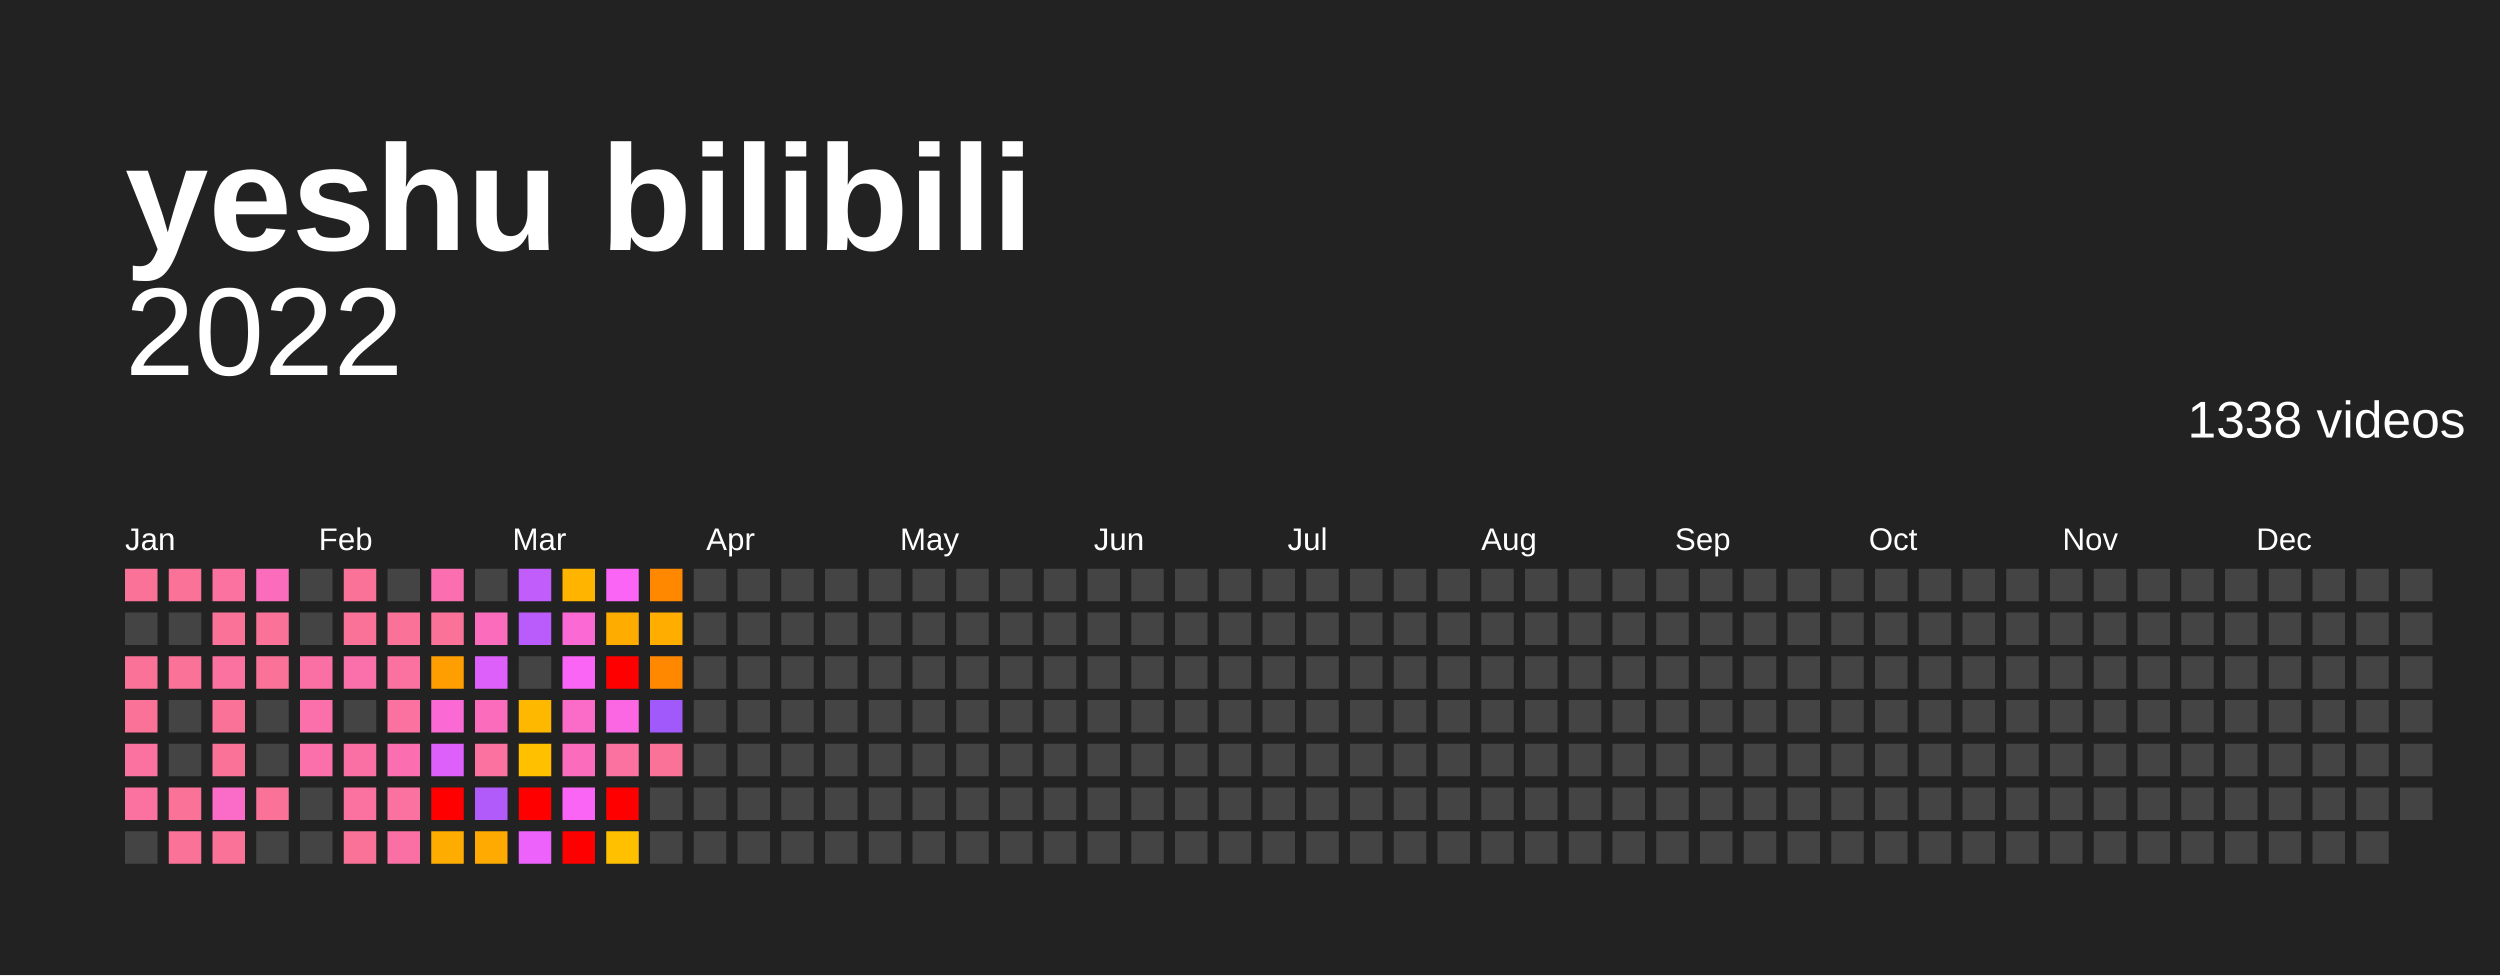
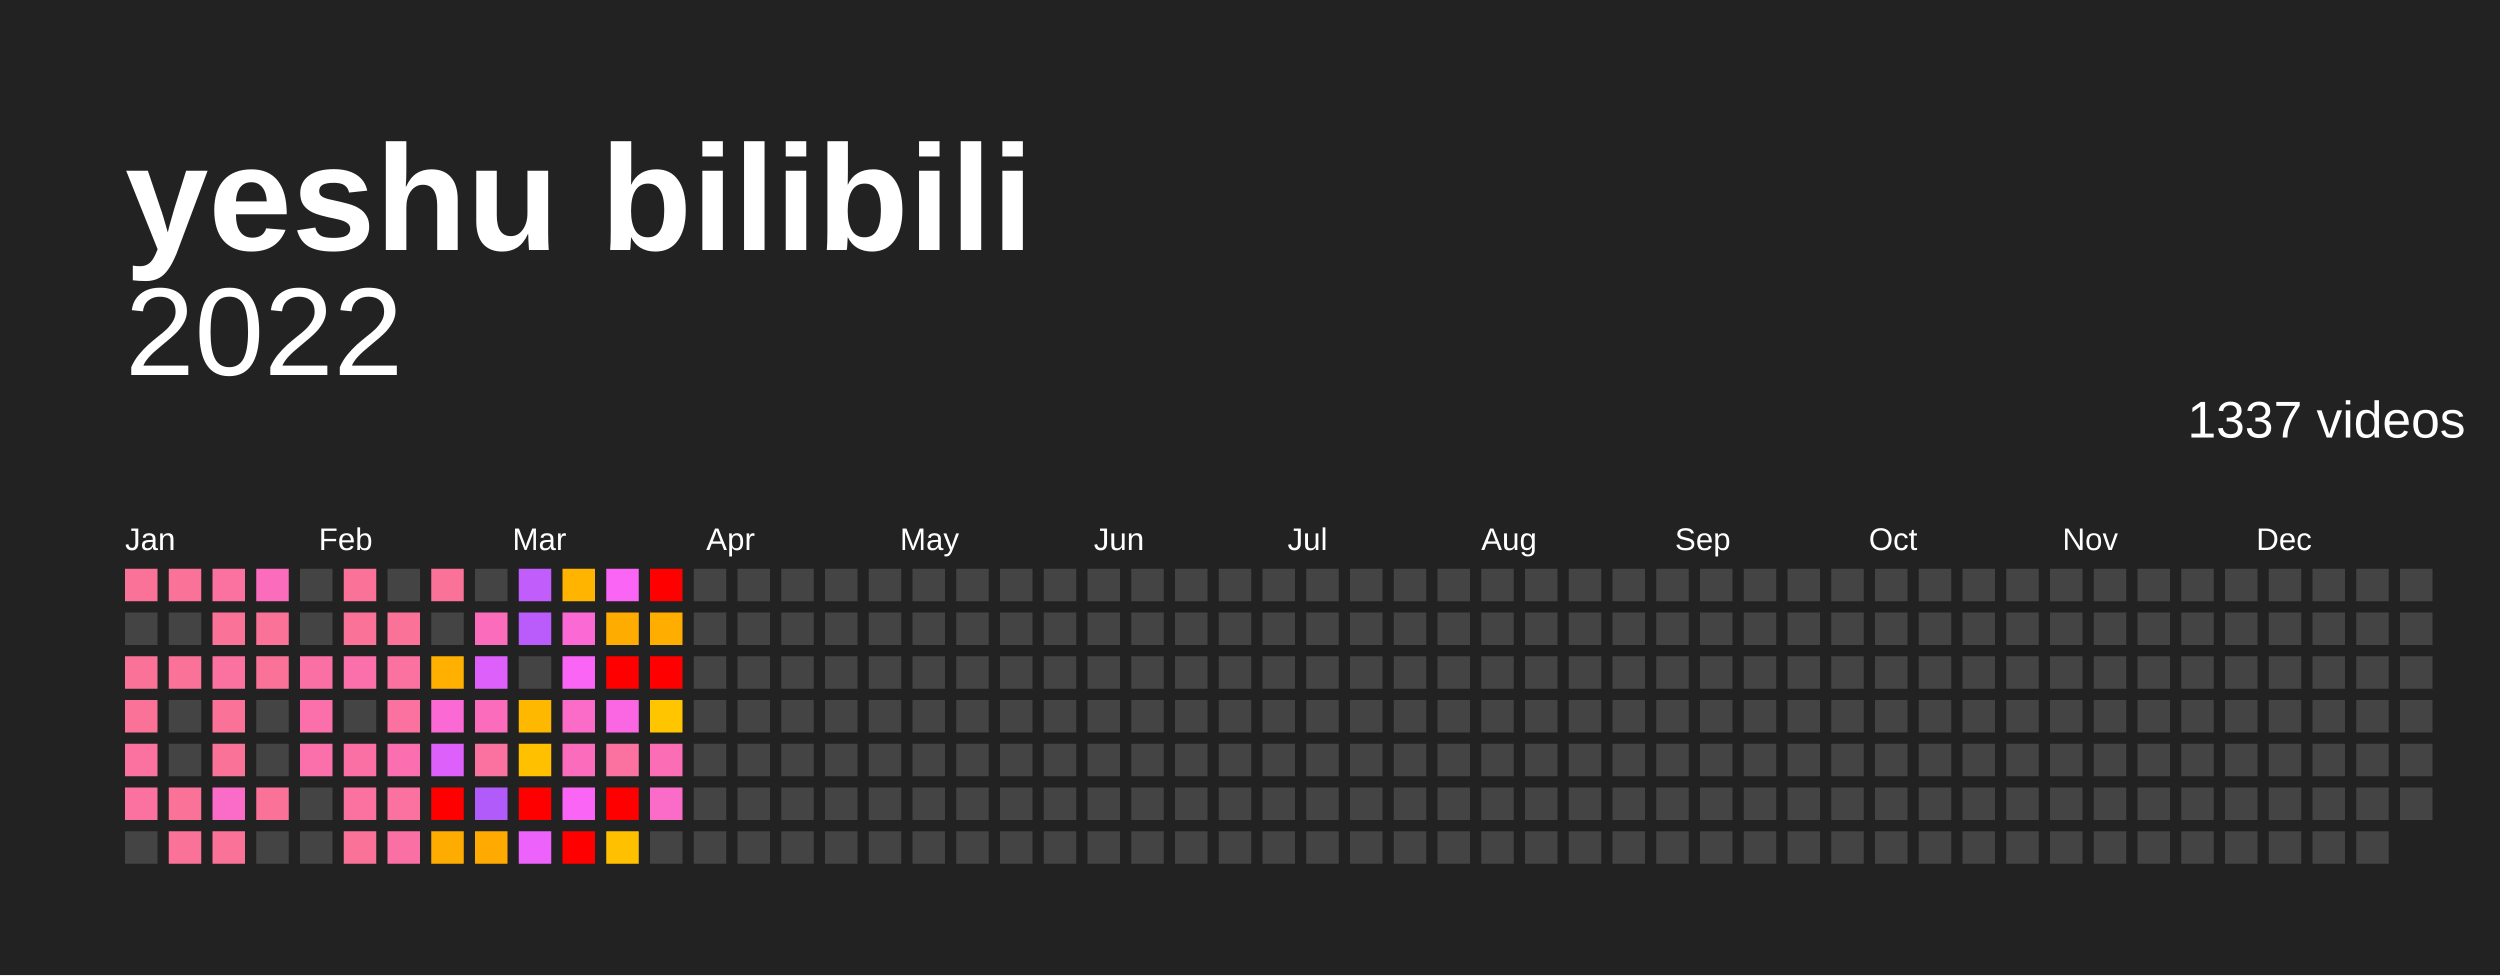
<svg xmlns="http://www.w3.org/2000/svg" baseProfile="full" height="78mm" version="1.1" viewBox="0,0,200,78" width="200mm">
  <defs />
  <rect fill="#222222" height="78" width="200" x="0" y="0" />
  <text fill="#FFFFFF" style="font-size:12px; font-family:Arial; font-weight:bold;" x="10" y="20">yeshu bilibili</text>
  <text alignment-baseline="hanging" fill="#FFFFFF" style="font-size:10.0px; font-family:Arial;" x="10" y="30">2022</text>
-   <text alignment-baseline="hanging" fill="#FFFFFF" style="font-size:4.125px; font-family:Arial;" x="175" y="35">1338 videos</text>
+   <text alignment-baseline="hanging" fill="#FFFFFF" style="font-size:4.125px; font-family:Arial;" x="175" y="35">1337 videos</text>
  <text fill="#FFFFFF" style="font-size:2.5px; font-family:Arial" x="10.0" y="44">Jan</text>
  <text fill="#FFFFFF" style="font-size:2.5px; font-family:Arial" x="25.5" y="44">Feb</text>
  <text fill="#FFFFFF" style="font-size:2.5px; font-family:Arial" x="41.0" y="44">Mar</text>
  <text fill="#FFFFFF" style="font-size:2.5px; font-family:Arial" x="56.5" y="44">Apr</text>
  <text fill="#FFFFFF" style="font-size:2.5px; font-family:Arial" x="72.0" y="44">May</text>
  <text fill="#FFFFFF" style="font-size:2.5px; font-family:Arial" x="87.5" y="44">Jun</text>
  <text fill="#FFFFFF" style="font-size:2.5px; font-family:Arial" x="103.0" y="44">Jul</text>
  <text fill="#FFFFFF" style="font-size:2.5px; font-family:Arial" x="118.5" y="44">Aug</text>
  <text fill="#FFFFFF" style="font-size:2.5px; font-family:Arial" x="134.0" y="44">Sep</text>
  <text fill="#FFFFFF" style="font-size:2.5px; font-family:Arial" x="149.5" y="44">Oct</text>
  <text fill="#FFFFFF" style="font-size:2.5px; font-family:Arial" x="165.0" y="44">Nov</text>
  <text fill="#FFFFFF" style="font-size:2.5px; font-family:Arial" x="180.5" y="44">Dec</text>
  <rect fill="#fb7299" height="2.6" width="2.6" x="10.0" y="45.5" />
  <rect fill="#444444" height="2.6" width="2.6" x="10.0" y="49.0" />
  <rect fill="#fb7299" height="2.6" width="2.6" x="10.0" y="52.5" />
  <rect fill="#fb7299" height="2.6" width="2.6" x="10.0" y="56.0" />
  <rect fill="#fb719f" height="2.6" width="2.6" x="10.0" y="59.5" />
  <rect fill="#fb719f" height="2.6" width="2.6" x="10.0" y="63.0" />
  <rect fill="#444444" height="2.6" width="2.6" x="10.0" y="66.5" />
  <rect fill="#fb7299" height="2.6" width="2.6" x="13.5" y="45.5" />
  <rect fill="#444444" height="2.6" width="2.6" x="13.5" y="49.0" />
  <rect fill="#fb7299" height="2.6" width="2.6" x="13.5" y="52.5" />
  <rect fill="#444444" height="2.6" width="2.6" x="13.5" y="56.0" />
  <rect fill="#444444" height="2.6" width="2.6" x="13.5" y="59.5" />
  <rect fill="#fb7299" height="2.6" width="2.6" x="13.5" y="63.0" />
  <rect fill="#fb7299" height="2.6" width="2.6" x="13.5" y="66.5" />
  <rect fill="#fb719f" height="2.6" width="2.6" x="17.0" y="45.5" />
  <rect fill="#fb7299" height="2.6" width="2.6" x="17.0" y="49.0" />
  <rect fill="#fb719f" height="2.6" width="2.6" x="17.0" y="52.5" />
  <rect fill="#fb7299" height="2.6" width="2.6" x="17.0" y="56.0" />
  <rect fill="#fb7299" height="2.6" width="2.6" x="17.0" y="59.5" />
  <rect fill="#fb6bc8" height="2.6" width="2.6" x="17.0" y="63.0" />
  <rect fill="#fb7299" height="2.6" width="2.6" x="17.0" y="66.5" />
  <rect fill="#fb6dbc" height="2.6" width="2.6" x="20.5" y="45.5" />
  <rect fill="#fb7299" height="2.6" width="2.6" x="20.5" y="49.0" />
  <rect fill="#fb7299" height="2.6" width="2.6" x="20.5" y="52.5" />
  <rect fill="#444444" height="2.6" width="2.6" x="20.5" y="56.0" />
  <rect fill="#444444" height="2.6" width="2.6" x="20.5" y="59.5" />
  <rect fill="#fb7299" height="2.6" width="2.6" x="20.5" y="63.0" />
  <rect fill="#444444" height="2.6" width="2.6" x="20.5" y="66.5" />
  <rect fill="#444444" height="2.6" width="2.6" x="24.0" y="45.5" />
  <rect fill="#444444" height="2.6" width="2.6" x="24.0" y="49.0" />
  <rect fill="#fb70a4" height="2.6" width="2.6" x="24.0" y="52.5" />
  <rect fill="#fb6faa" height="2.6" width="2.6" x="24.0" y="56.0" />
  <rect fill="#fb6faa" height="2.6" width="2.6" x="24.0" y="59.5" />
  <rect fill="#444444" height="2.6" width="2.6" x="24.0" y="63.0" />
  <rect fill="#444444" height="2.6" width="2.6" x="24.0" y="66.5" />
  <rect fill="#fb7299" height="2.6" width="2.6" x="27.5" y="45.5" />
  <rect fill="#fb7299" height="2.6" width="2.6" x="27.5" y="49.0" />
  <rect fill="#fb6faa" height="2.6" width="2.6" x="27.5" y="52.5" />
  <rect fill="#444444" height="2.6" width="2.6" x="27.5" y="56.0" />
  <rect fill="#fb70a4" height="2.6" width="2.6" x="27.5" y="59.5" />
  <rect fill="#fb719f" height="2.6" width="2.6" x="27.5" y="63.0" />
  <rect fill="#fb7299" height="2.6" width="2.6" x="27.5" y="66.5" />
  <rect fill="#444444" height="2.6" width="2.6" x="31.0" y="45.5" />
  <rect fill="#fb7299" height="2.6" width="2.6" x="31.0" y="49.0" />
  <rect fill="#fb719f" height="2.6" width="2.6" x="31.0" y="52.5" />
  <rect fill="#fb719f" height="2.6" width="2.6" x="31.0" y="56.0" />
  <rect fill="#fb6eb0" height="2.6" width="2.6" x="31.0" y="59.5" />
  <rect fill="#fb719f" height="2.6" width="2.6" x="31.0" y="63.0" />
  <rect fill="#fb70a4" height="2.6" width="2.6" x="31.0" y="66.5" />
-   <rect fill="#fb6eb0" height="2.6" width="2.6" x="34.5" y="45.5" />
-   <rect fill="#fb7299" height="2.6" width="2.6" x="34.5" y="49.0" />
-   <rect fill="#ff9e00" height="2.6" width="2.6" x="34.5" y="52.5" />
+   <rect fill="#fb7299" height="2.6" width="2.6" x="34.5" y="45.5" />
+   <rect fill="#444444" height="2.6" width="2.6" x="34.5" y="49.0" />
+   <rect fill="#ffb000" height="2.6" width="2.6" x="34.5" y="52.5" />
  <rect fill="#fb69d5" height="2.6" width="2.6" x="34.5" y="56.0" />
  <rect fill="#de60fb" height="2.6" width="2.6" x="34.5" y="59.5" />
  <rect fill="red" height="2.6" width="2.6" x="34.5" y="63.0" />
  <rect fill="#ffac00" height="2.6" width="2.6" x="34.5" y="66.5" />
  <rect fill="#444444" height="2.6" width="2.6" x="38.0" y="45.5" />
  <rect fill="#fb6dbc" height="2.6" width="2.6" x="38.0" y="49.0" />
  <rect fill="#de60fb" height="2.6" width="2.6" x="38.0" y="52.5" />
  <rect fill="#fb6dbc" height="2.6" width="2.6" x="38.0" y="56.0" />
  <rect fill="#fb719f" height="2.6" width="2.6" x="38.0" y="59.5" />
  <rect fill="#b15bfb" height="2.6" width="2.6" x="38.0" y="63.0" />
  <rect fill="#ffaa00" height="2.6" width="2.6" x="38.0" y="66.5" />
  <rect fill="#c05dfb" height="2.6" width="2.6" x="41.5" y="45.5" />
  <rect fill="#b95cfb" height="2.6" width="2.6" x="41.5" y="49.0" />
  <rect fill="#444444" height="2.6" width="2.6" x="41.5" y="52.5" />
  <rect fill="#ffb800" height="2.6" width="2.6" x="41.5" y="56.0" />
  <rect fill="#ffc000" height="2.6" width="2.6" x="41.5" y="59.5" />
  <rect fill="red" height="2.6" width="2.6" x="41.5" y="63.0" />
  <rect fill="#ec62fb" height="2.6" width="2.6" x="41.5" y="66.5" />
  <rect fill="#ffb400" height="2.6" width="2.6" x="45.0" y="45.5" />
  <rect fill="#fb69d5" height="2.6" width="2.6" x="45.0" y="49.0" />
  <rect fill="#fb65f6" height="2.6" width="2.6" x="45.0" y="52.5" />
  <rect fill="#fb6bc8" height="2.6" width="2.6" x="45.0" y="56.0" />
  <rect fill="#fb6dbc" height="2.6" width="2.6" x="45.0" y="59.5" />
  <rect fill="#fb65f6" height="2.6" width="2.6" x="45.0" y="63.0" />
  <rect fill="red" height="2.6" width="2.6" x="45.0" y="66.5" />
  <rect fill="#fb65f6" height="2.6" width="2.6" x="48.5" y="45.5" />
  <rect fill="#ffac00" height="2.6" width="2.6" x="48.5" y="49.0" />
  <rect fill="red" height="2.6" width="2.6" x="48.5" y="52.5" />
  <rect fill="#fb67e2" height="2.6" width="2.6" x="48.5" y="56.0" />
  <rect fill="#fb719f" height="2.6" width="2.6" x="48.5" y="59.5" />
  <rect fill="red" height="2.6" width="2.6" x="48.5" y="63.0" />
  <rect fill="#ffc000" height="2.6" width="2.6" x="48.5" y="66.5" />
-   <rect fill="#ff8800" height="2.6" width="2.6" x="52.0" y="45.5" />
+   <rect fill="red" height="2.6" width="2.6" x="52.0" y="45.5" />
  <rect fill="#ffae00" height="2.6" width="2.6" x="52.0" y="49.0" />
-   <rect fill="#ff8800" height="2.6" width="2.6" x="52.0" y="52.5" />
-   <rect fill="#a159fb" height="2.6" width="2.6" x="52.0" y="56.0" />
-   <rect fill="#fb7299" height="2.6" width="2.6" x="52.0" y="59.5" />
-   <rect fill="#444444" height="2.6" width="2.6" x="52.0" y="63.0" />
+   <rect fill="red" height="2.6" width="2.6" x="52.0" y="52.5" />
+   <rect fill="#ffc600" height="2.6" width="2.6" x="52.0" y="56.0" />
+   <rect fill="#fb6eb6" height="2.6" width="2.6" x="52.0" y="59.5" />
+   <rect fill="#fb6bc8" height="2.6" width="2.6" x="52.0" y="63.0" />
  <rect fill="#444444" height="2.6" width="2.6" x="52.0" y="66.5" />
  <rect fill="#444444" height="2.6" width="2.6" x="55.5" y="45.5" />
  <rect fill="#444444" height="2.6" width="2.6" x="55.5" y="49.0" />
  <rect fill="#444444" height="2.6" width="2.6" x="55.5" y="52.5" />
  <rect fill="#444444" height="2.6" width="2.6" x="55.5" y="56.0" />
  <rect fill="#444444" height="2.6" width="2.6" x="55.5" y="59.5" />
  <rect fill="#444444" height="2.6" width="2.6" x="55.5" y="63.0" />
  <rect fill="#444444" height="2.6" width="2.6" x="55.5" y="66.5" />
  <rect fill="#444444" height="2.6" width="2.6" x="59.0" y="45.5" />
  <rect fill="#444444" height="2.6" width="2.6" x="59.0" y="49.0" />
  <rect fill="#444444" height="2.6" width="2.6" x="59.0" y="52.5" />
  <rect fill="#444444" height="2.6" width="2.6" x="59.0" y="56.0" />
  <rect fill="#444444" height="2.6" width="2.6" x="59.0" y="59.5" />
  <rect fill="#444444" height="2.6" width="2.6" x="59.0" y="63.0" />
  <rect fill="#444444" height="2.6" width="2.6" x="59.0" y="66.5" />
  <rect fill="#444444" height="2.6" width="2.6" x="62.5" y="45.5" />
  <rect fill="#444444" height="2.6" width="2.6" x="62.5" y="49.0" />
  <rect fill="#444444" height="2.6" width="2.6" x="62.5" y="52.5" />
  <rect fill="#444444" height="2.6" width="2.6" x="62.5" y="56.0" />
  <rect fill="#444444" height="2.6" width="2.6" x="62.5" y="59.5" />
  <rect fill="#444444" height="2.6" width="2.6" x="62.5" y="63.0" />
  <rect fill="#444444" height="2.6" width="2.6" x="62.5" y="66.5" />
  <rect fill="#444444" height="2.6" width="2.6" x="66.0" y="45.5" />
  <rect fill="#444444" height="2.6" width="2.6" x="66.0" y="49.0" />
  <rect fill="#444444" height="2.6" width="2.6" x="66.0" y="52.5" />
  <rect fill="#444444" height="2.6" width="2.6" x="66.0" y="56.0" />
  <rect fill="#444444" height="2.6" width="2.6" x="66.0" y="59.5" />
  <rect fill="#444444" height="2.6" width="2.6" x="66.0" y="63.0" />
  <rect fill="#444444" height="2.6" width="2.6" x="66.0" y="66.5" />
  <rect fill="#444444" height="2.6" width="2.6" x="69.5" y="45.5" />
  <rect fill="#444444" height="2.6" width="2.6" x="69.5" y="49.0" />
  <rect fill="#444444" height="2.6" width="2.6" x="69.5" y="52.5" />
  <rect fill="#444444" height="2.6" width="2.6" x="69.5" y="56.0" />
  <rect fill="#444444" height="2.6" width="2.6" x="69.5" y="59.5" />
  <rect fill="#444444" height="2.6" width="2.6" x="69.5" y="63.0" />
  <rect fill="#444444" height="2.6" width="2.6" x="69.5" y="66.5" />
  <rect fill="#444444" height="2.6" width="2.6" x="73.0" y="45.5" />
  <rect fill="#444444" height="2.6" width="2.6" x="73.0" y="49.0" />
  <rect fill="#444444" height="2.6" width="2.6" x="73.0" y="52.5" />
  <rect fill="#444444" height="2.6" width="2.6" x="73.0" y="56.0" />
  <rect fill="#444444" height="2.6" width="2.6" x="73.0" y="59.5" />
  <rect fill="#444444" height="2.6" width="2.6" x="73.0" y="63.0" />
  <rect fill="#444444" height="2.6" width="2.6" x="73.0" y="66.5" />
  <rect fill="#444444" height="2.6" width="2.6" x="76.5" y="45.5" />
  <rect fill="#444444" height="2.6" width="2.6" x="76.5" y="49.0" />
  <rect fill="#444444" height="2.6" width="2.6" x="76.5" y="52.5" />
  <rect fill="#444444" height="2.6" width="2.6" x="76.5" y="56.0" />
  <rect fill="#444444" height="2.6" width="2.6" x="76.5" y="59.5" />
  <rect fill="#444444" height="2.6" width="2.6" x="76.5" y="63.0" />
  <rect fill="#444444" height="2.6" width="2.6" x="76.5" y="66.5" />
  <rect fill="#444444" height="2.6" width="2.6" x="80.0" y="45.5" />
  <rect fill="#444444" height="2.6" width="2.6" x="80.0" y="49.0" />
  <rect fill="#444444" height="2.6" width="2.6" x="80.0" y="52.5" />
  <rect fill="#444444" height="2.6" width="2.6" x="80.0" y="56.0" />
  <rect fill="#444444" height="2.6" width="2.6" x="80.0" y="59.5" />
  <rect fill="#444444" height="2.6" width="2.6" x="80.0" y="63.0" />
  <rect fill="#444444" height="2.6" width="2.6" x="80.0" y="66.5" />
  <rect fill="#444444" height="2.6" width="2.6" x="83.5" y="45.5" />
  <rect fill="#444444" height="2.6" width="2.6" x="83.5" y="49.0" />
  <rect fill="#444444" height="2.6" width="2.6" x="83.5" y="52.5" />
  <rect fill="#444444" height="2.6" width="2.6" x="83.5" y="56.0" />
  <rect fill="#444444" height="2.6" width="2.6" x="83.5" y="59.5" />
  <rect fill="#444444" height="2.6" width="2.6" x="83.5" y="63.0" />
  <rect fill="#444444" height="2.6" width="2.6" x="83.5" y="66.5" />
  <rect fill="#444444" height="2.6" width="2.6" x="87.0" y="45.5" />
  <rect fill="#444444" height="2.6" width="2.6" x="87.0" y="49.0" />
  <rect fill="#444444" height="2.6" width="2.6" x="87.0" y="52.5" />
  <rect fill="#444444" height="2.6" width="2.6" x="87.0" y="56.0" />
  <rect fill="#444444" height="2.6" width="2.6" x="87.0" y="59.5" />
  <rect fill="#444444" height="2.6" width="2.6" x="87.0" y="63.0" />
  <rect fill="#444444" height="2.6" width="2.6" x="87.0" y="66.5" />
  <rect fill="#444444" height="2.6" width="2.6" x="90.5" y="45.5" />
  <rect fill="#444444" height="2.6" width="2.6" x="90.5" y="49.0" />
  <rect fill="#444444" height="2.6" width="2.6" x="90.5" y="52.5" />
  <rect fill="#444444" height="2.6" width="2.6" x="90.5" y="56.0" />
  <rect fill="#444444" height="2.6" width="2.6" x="90.5" y="59.5" />
  <rect fill="#444444" height="2.6" width="2.6" x="90.5" y="63.0" />
  <rect fill="#444444" height="2.6" width="2.6" x="90.5" y="66.5" />
  <rect fill="#444444" height="2.6" width="2.6" x="94.0" y="45.5" />
  <rect fill="#444444" height="2.6" width="2.6" x="94.0" y="49.0" />
  <rect fill="#444444" height="2.6" width="2.6" x="94.0" y="52.5" />
  <rect fill="#444444" height="2.6" width="2.6" x="94.0" y="56.0" />
  <rect fill="#444444" height="2.6" width="2.6" x="94.0" y="59.5" />
  <rect fill="#444444" height="2.6" width="2.6" x="94.0" y="63.0" />
  <rect fill="#444444" height="2.6" width="2.6" x="94.0" y="66.5" />
  <rect fill="#444444" height="2.6" width="2.6" x="97.5" y="45.5" />
  <rect fill="#444444" height="2.6" width="2.6" x="97.5" y="49.0" />
  <rect fill="#444444" height="2.6" width="2.6" x="97.5" y="52.5" />
  <rect fill="#444444" height="2.6" width="2.6" x="97.5" y="56.0" />
  <rect fill="#444444" height="2.6" width="2.6" x="97.5" y="59.5" />
  <rect fill="#444444" height="2.6" width="2.6" x="97.5" y="63.0" />
  <rect fill="#444444" height="2.6" width="2.6" x="97.5" y="66.5" />
  <rect fill="#444444" height="2.6" width="2.6" x="101.0" y="45.5" />
  <rect fill="#444444" height="2.6" width="2.6" x="101.0" y="49.0" />
  <rect fill="#444444" height="2.6" width="2.6" x="101.0" y="52.5" />
  <rect fill="#444444" height="2.6" width="2.6" x="101.0" y="56.0" />
  <rect fill="#444444" height="2.6" width="2.6" x="101.0" y="59.5" />
  <rect fill="#444444" height="2.6" width="2.6" x="101.0" y="63.0" />
  <rect fill="#444444" height="2.6" width="2.6" x="101.0" y="66.5" />
  <rect fill="#444444" height="2.6" width="2.6" x="104.5" y="45.5" />
  <rect fill="#444444" height="2.6" width="2.6" x="104.5" y="49.0" />
  <rect fill="#444444" height="2.6" width="2.6" x="104.5" y="52.5" />
  <rect fill="#444444" height="2.6" width="2.6" x="104.5" y="56.0" />
  <rect fill="#444444" height="2.6" width="2.6" x="104.5" y="59.5" />
  <rect fill="#444444" height="2.6" width="2.6" x="104.5" y="63.0" />
  <rect fill="#444444" height="2.6" width="2.6" x="104.5" y="66.5" />
  <rect fill="#444444" height="2.6" width="2.6" x="108.0" y="45.5" />
  <rect fill="#444444" height="2.6" width="2.6" x="108.0" y="49.0" />
  <rect fill="#444444" height="2.6" width="2.6" x="108.0" y="52.5" />
  <rect fill="#444444" height="2.6" width="2.6" x="108.0" y="56.0" />
  <rect fill="#444444" height="2.6" width="2.6" x="108.0" y="59.5" />
  <rect fill="#444444" height="2.6" width="2.6" x="108.0" y="63.0" />
  <rect fill="#444444" height="2.6" width="2.6" x="108.0" y="66.5" />
  <rect fill="#444444" height="2.6" width="2.6" x="111.5" y="45.5" />
  <rect fill="#444444" height="2.6" width="2.6" x="111.5" y="49.0" />
  <rect fill="#444444" height="2.6" width="2.6" x="111.5" y="52.5" />
  <rect fill="#444444" height="2.6" width="2.6" x="111.5" y="56.0" />
  <rect fill="#444444" height="2.6" width="2.6" x="111.5" y="59.5" />
  <rect fill="#444444" height="2.6" width="2.6" x="111.5" y="63.0" />
  <rect fill="#444444" height="2.6" width="2.6" x="111.5" y="66.5" />
  <rect fill="#444444" height="2.6" width="2.6" x="115.0" y="45.5" />
  <rect fill="#444444" height="2.6" width="2.6" x="115.0" y="49.0" />
  <rect fill="#444444" height="2.6" width="2.6" x="115.0" y="52.5" />
  <rect fill="#444444" height="2.6" width="2.6" x="115.0" y="56.0" />
  <rect fill="#444444" height="2.6" width="2.6" x="115.0" y="59.5" />
  <rect fill="#444444" height="2.6" width="2.6" x="115.0" y="63.0" />
  <rect fill="#444444" height="2.6" width="2.6" x="115.0" y="66.5" />
  <rect fill="#444444" height="2.6" width="2.6" x="118.5" y="45.5" />
  <rect fill="#444444" height="2.6" width="2.6" x="118.5" y="49.0" />
  <rect fill="#444444" height="2.6" width="2.6" x="118.5" y="52.5" />
  <rect fill="#444444" height="2.6" width="2.6" x="118.5" y="56.0" />
  <rect fill="#444444" height="2.6" width="2.6" x="118.5" y="59.5" />
  <rect fill="#444444" height="2.6" width="2.6" x="118.5" y="63.0" />
  <rect fill="#444444" height="2.6" width="2.6" x="118.5" y="66.5" />
  <rect fill="#444444" height="2.6" width="2.6" x="122.0" y="45.5" />
  <rect fill="#444444" height="2.6" width="2.6" x="122.0" y="49.0" />
  <rect fill="#444444" height="2.6" width="2.6" x="122.0" y="52.5" />
  <rect fill="#444444" height="2.6" width="2.6" x="122.0" y="56.0" />
  <rect fill="#444444" height="2.6" width="2.6" x="122.0" y="59.5" />
  <rect fill="#444444" height="2.6" width="2.6" x="122.0" y="63.0" />
  <rect fill="#444444" height="2.6" width="2.6" x="122.0" y="66.5" />
  <rect fill="#444444" height="2.6" width="2.6" x="125.5" y="45.5" />
  <rect fill="#444444" height="2.6" width="2.6" x="125.5" y="49.0" />
  <rect fill="#444444" height="2.6" width="2.6" x="125.5" y="52.5" />
  <rect fill="#444444" height="2.6" width="2.6" x="125.5" y="56.0" />
  <rect fill="#444444" height="2.6" width="2.6" x="125.5" y="59.5" />
  <rect fill="#444444" height="2.6" width="2.6" x="125.5" y="63.0" />
  <rect fill="#444444" height="2.6" width="2.6" x="125.5" y="66.5" />
  <rect fill="#444444" height="2.6" width="2.6" x="129.0" y="45.5" />
  <rect fill="#444444" height="2.6" width="2.6" x="129.0" y="49.0" />
  <rect fill="#444444" height="2.6" width="2.6" x="129.0" y="52.5" />
  <rect fill="#444444" height="2.6" width="2.6" x="129.0" y="56.0" />
  <rect fill="#444444" height="2.6" width="2.6" x="129.0" y="59.5" />
  <rect fill="#444444" height="2.6" width="2.6" x="129.0" y="63.0" />
  <rect fill="#444444" height="2.6" width="2.6" x="129.0" y="66.5" />
  <rect fill="#444444" height="2.6" width="2.6" x="132.5" y="45.5" />
  <rect fill="#444444" height="2.6" width="2.6" x="132.5" y="49.0" />
  <rect fill="#444444" height="2.6" width="2.6" x="132.5" y="52.5" />
  <rect fill="#444444" height="2.6" width="2.6" x="132.5" y="56.0" />
  <rect fill="#444444" height="2.6" width="2.6" x="132.5" y="59.5" />
  <rect fill="#444444" height="2.6" width="2.6" x="132.5" y="63.0" />
  <rect fill="#444444" height="2.6" width="2.6" x="132.5" y="66.5" />
  <rect fill="#444444" height="2.6" width="2.6" x="136.0" y="45.5" />
  <rect fill="#444444" height="2.6" width="2.6" x="136.0" y="49.0" />
  <rect fill="#444444" height="2.6" width="2.6" x="136.0" y="52.5" />
  <rect fill="#444444" height="2.6" width="2.6" x="136.0" y="56.0" />
  <rect fill="#444444" height="2.6" width="2.6" x="136.0" y="59.5" />
  <rect fill="#444444" height="2.6" width="2.6" x="136.0" y="63.0" />
  <rect fill="#444444" height="2.6" width="2.6" x="136.0" y="66.5" />
  <rect fill="#444444" height="2.6" width="2.6" x="139.5" y="45.5" />
  <rect fill="#444444" height="2.6" width="2.6" x="139.5" y="49.0" />
  <rect fill="#444444" height="2.6" width="2.6" x="139.5" y="52.5" />
  <rect fill="#444444" height="2.6" width="2.6" x="139.5" y="56.0" />
  <rect fill="#444444" height="2.6" width="2.6" x="139.5" y="59.5" />
  <rect fill="#444444" height="2.6" width="2.6" x="139.5" y="63.0" />
  <rect fill="#444444" height="2.6" width="2.6" x="139.5" y="66.5" />
  <rect fill="#444444" height="2.6" width="2.6" x="143.0" y="45.5" />
  <rect fill="#444444" height="2.6" width="2.6" x="143.0" y="49.0" />
  <rect fill="#444444" height="2.6" width="2.6" x="143.0" y="52.5" />
  <rect fill="#444444" height="2.6" width="2.6" x="143.0" y="56.0" />
  <rect fill="#444444" height="2.6" width="2.6" x="143.0" y="59.5" />
  <rect fill="#444444" height="2.6" width="2.6" x="143.0" y="63.0" />
  <rect fill="#444444" height="2.6" width="2.6" x="143.0" y="66.5" />
  <rect fill="#444444" height="2.6" width="2.6" x="146.5" y="45.5" />
  <rect fill="#444444" height="2.6" width="2.6" x="146.5" y="49.0" />
  <rect fill="#444444" height="2.6" width="2.6" x="146.5" y="52.5" />
  <rect fill="#444444" height="2.6" width="2.6" x="146.5" y="56.0" />
  <rect fill="#444444" height="2.6" width="2.6" x="146.5" y="59.5" />
  <rect fill="#444444" height="2.6" width="2.6" x="146.5" y="63.0" />
  <rect fill="#444444" height="2.6" width="2.6" x="146.5" y="66.5" />
  <rect fill="#444444" height="2.6" width="2.6" x="150.0" y="45.5" />
  <rect fill="#444444" height="2.6" width="2.6" x="150.0" y="49.0" />
  <rect fill="#444444" height="2.6" width="2.6" x="150.0" y="52.5" />
  <rect fill="#444444" height="2.6" width="2.6" x="150.0" y="56.0" />
  <rect fill="#444444" height="2.6" width="2.6" x="150.0" y="59.5" />
  <rect fill="#444444" height="2.6" width="2.6" x="150.0" y="63.0" />
  <rect fill="#444444" height="2.6" width="2.6" x="150.0" y="66.5" />
  <rect fill="#444444" height="2.6" width="2.6" x="153.5" y="45.5" />
  <rect fill="#444444" height="2.6" width="2.6" x="153.5" y="49.0" />
  <rect fill="#444444" height="2.6" width="2.6" x="153.5" y="52.5" />
  <rect fill="#444444" height="2.6" width="2.6" x="153.5" y="56.0" />
  <rect fill="#444444" height="2.6" width="2.6" x="153.5" y="59.5" />
  <rect fill="#444444" height="2.6" width="2.6" x="153.5" y="63.0" />
  <rect fill="#444444" height="2.6" width="2.6" x="153.5" y="66.5" />
  <rect fill="#444444" height="2.6" width="2.6" x="157.0" y="45.5" />
  <rect fill="#444444" height="2.6" width="2.6" x="157.0" y="49.0" />
  <rect fill="#444444" height="2.6" width="2.6" x="157.0" y="52.5" />
  <rect fill="#444444" height="2.6" width="2.6" x="157.0" y="56.0" />
  <rect fill="#444444" height="2.6" width="2.6" x="157.0" y="59.5" />
  <rect fill="#444444" height="2.6" width="2.6" x="157.0" y="63.0" />
  <rect fill="#444444" height="2.6" width="2.6" x="157.0" y="66.5" />
  <rect fill="#444444" height="2.6" width="2.6" x="160.5" y="45.5" />
  <rect fill="#444444" height="2.6" width="2.6" x="160.5" y="49.0" />
  <rect fill="#444444" height="2.6" width="2.6" x="160.5" y="52.5" />
  <rect fill="#444444" height="2.6" width="2.6" x="160.5" y="56.0" />
  <rect fill="#444444" height="2.6" width="2.6" x="160.5" y="59.5" />
  <rect fill="#444444" height="2.6" width="2.6" x="160.5" y="63.0" />
  <rect fill="#444444" height="2.6" width="2.6" x="160.5" y="66.5" />
  <rect fill="#444444" height="2.6" width="2.6" x="164.0" y="45.5" />
  <rect fill="#444444" height="2.6" width="2.6" x="164.0" y="49.0" />
  <rect fill="#444444" height="2.6" width="2.6" x="164.0" y="52.5" />
  <rect fill="#444444" height="2.6" width="2.6" x="164.0" y="56.0" />
  <rect fill="#444444" height="2.6" width="2.6" x="164.0" y="59.5" />
  <rect fill="#444444" height="2.6" width="2.6" x="164.0" y="63.0" />
  <rect fill="#444444" height="2.6" width="2.6" x="164.0" y="66.5" />
  <rect fill="#444444" height="2.6" width="2.6" x="167.5" y="45.5" />
  <rect fill="#444444" height="2.6" width="2.6" x="167.5" y="49.0" />
  <rect fill="#444444" height="2.6" width="2.6" x="167.5" y="52.5" />
  <rect fill="#444444" height="2.6" width="2.6" x="167.5" y="56.0" />
  <rect fill="#444444" height="2.6" width="2.6" x="167.5" y="59.5" />
  <rect fill="#444444" height="2.6" width="2.6" x="167.5" y="63.0" />
  <rect fill="#444444" height="2.6" width="2.6" x="167.5" y="66.5" />
  <rect fill="#444444" height="2.6" width="2.6" x="171.0" y="45.5" />
  <rect fill="#444444" height="2.6" width="2.6" x="171.0" y="49.0" />
  <rect fill="#444444" height="2.6" width="2.6" x="171.0" y="52.5" />
  <rect fill="#444444" height="2.6" width="2.6" x="171.0" y="56.0" />
  <rect fill="#444444" height="2.6" width="2.6" x="171.0" y="59.5" />
  <rect fill="#444444" height="2.6" width="2.6" x="171.0" y="63.0" />
  <rect fill="#444444" height="2.6" width="2.6" x="171.0" y="66.5" />
  <rect fill="#444444" height="2.6" width="2.6" x="174.5" y="45.5" />
  <rect fill="#444444" height="2.6" width="2.6" x="174.5" y="49.0" />
  <rect fill="#444444" height="2.6" width="2.6" x="174.5" y="52.5" />
  <rect fill="#444444" height="2.6" width="2.6" x="174.5" y="56.0" />
  <rect fill="#444444" height="2.6" width="2.6" x="174.5" y="59.5" />
  <rect fill="#444444" height="2.6" width="2.6" x="174.5" y="63.0" />
  <rect fill="#444444" height="2.6" width="2.6" x="174.5" y="66.5" />
  <rect fill="#444444" height="2.6" width="2.6" x="178.0" y="45.5" />
  <rect fill="#444444" height="2.6" width="2.6" x="178.0" y="49.0" />
  <rect fill="#444444" height="2.6" width="2.6" x="178.0" y="52.5" />
  <rect fill="#444444" height="2.6" width="2.6" x="178.0" y="56.0" />
  <rect fill="#444444" height="2.6" width="2.6" x="178.0" y="59.5" />
  <rect fill="#444444" height="2.6" width="2.6" x="178.0" y="63.0" />
  <rect fill="#444444" height="2.6" width="2.6" x="178.0" y="66.5" />
  <rect fill="#444444" height="2.6" width="2.6" x="181.5" y="45.5" />
  <rect fill="#444444" height="2.6" width="2.6" x="181.5" y="49.0" />
  <rect fill="#444444" height="2.6" width="2.6" x="181.5" y="52.5" />
  <rect fill="#444444" height="2.6" width="2.6" x="181.5" y="56.0" />
  <rect fill="#444444" height="2.6" width="2.6" x="181.5" y="59.5" />
  <rect fill="#444444" height="2.6" width="2.6" x="181.5" y="63.0" />
  <rect fill="#444444" height="2.6" width="2.6" x="181.5" y="66.5" />
  <rect fill="#444444" height="2.6" width="2.6" x="185.0" y="45.5" />
  <rect fill="#444444" height="2.6" width="2.6" x="185.0" y="49.0" />
  <rect fill="#444444" height="2.6" width="2.6" x="185.0" y="52.5" />
  <rect fill="#444444" height="2.6" width="2.6" x="185.0" y="56.0" />
  <rect fill="#444444" height="2.6" width="2.6" x="185.0" y="59.5" />
  <rect fill="#444444" height="2.6" width="2.6" x="185.0" y="63.0" />
  <rect fill="#444444" height="2.6" width="2.6" x="185.0" y="66.5" />
  <rect fill="#444444" height="2.6" width="2.6" x="188.5" y="45.5" />
  <rect fill="#444444" height="2.6" width="2.6" x="188.5" y="49.0" />
  <rect fill="#444444" height="2.6" width="2.6" x="188.5" y="52.5" />
  <rect fill="#444444" height="2.6" width="2.6" x="188.5" y="56.0" />
  <rect fill="#444444" height="2.6" width="2.6" x="188.5" y="59.5" />
  <rect fill="#444444" height="2.6" width="2.6" x="188.5" y="63.0" />
  <rect fill="#444444" height="2.6" width="2.6" x="188.5" y="66.5" />
  <rect fill="#444444" height="2.6" width="2.6" x="192.0" y="45.5" />
  <rect fill="#444444" height="2.6" width="2.6" x="192.0" y="49.0" />
  <rect fill="#444444" height="2.6" width="2.6" x="192.0" y="52.5" />
  <rect fill="#444444" height="2.6" width="2.6" x="192.0" y="56.0" />
  <rect fill="#444444" height="2.6" width="2.6" x="192.0" y="59.5" />
  <rect fill="#444444" height="2.6" width="2.6" x="192.0" y="63.0" />
</svg>
